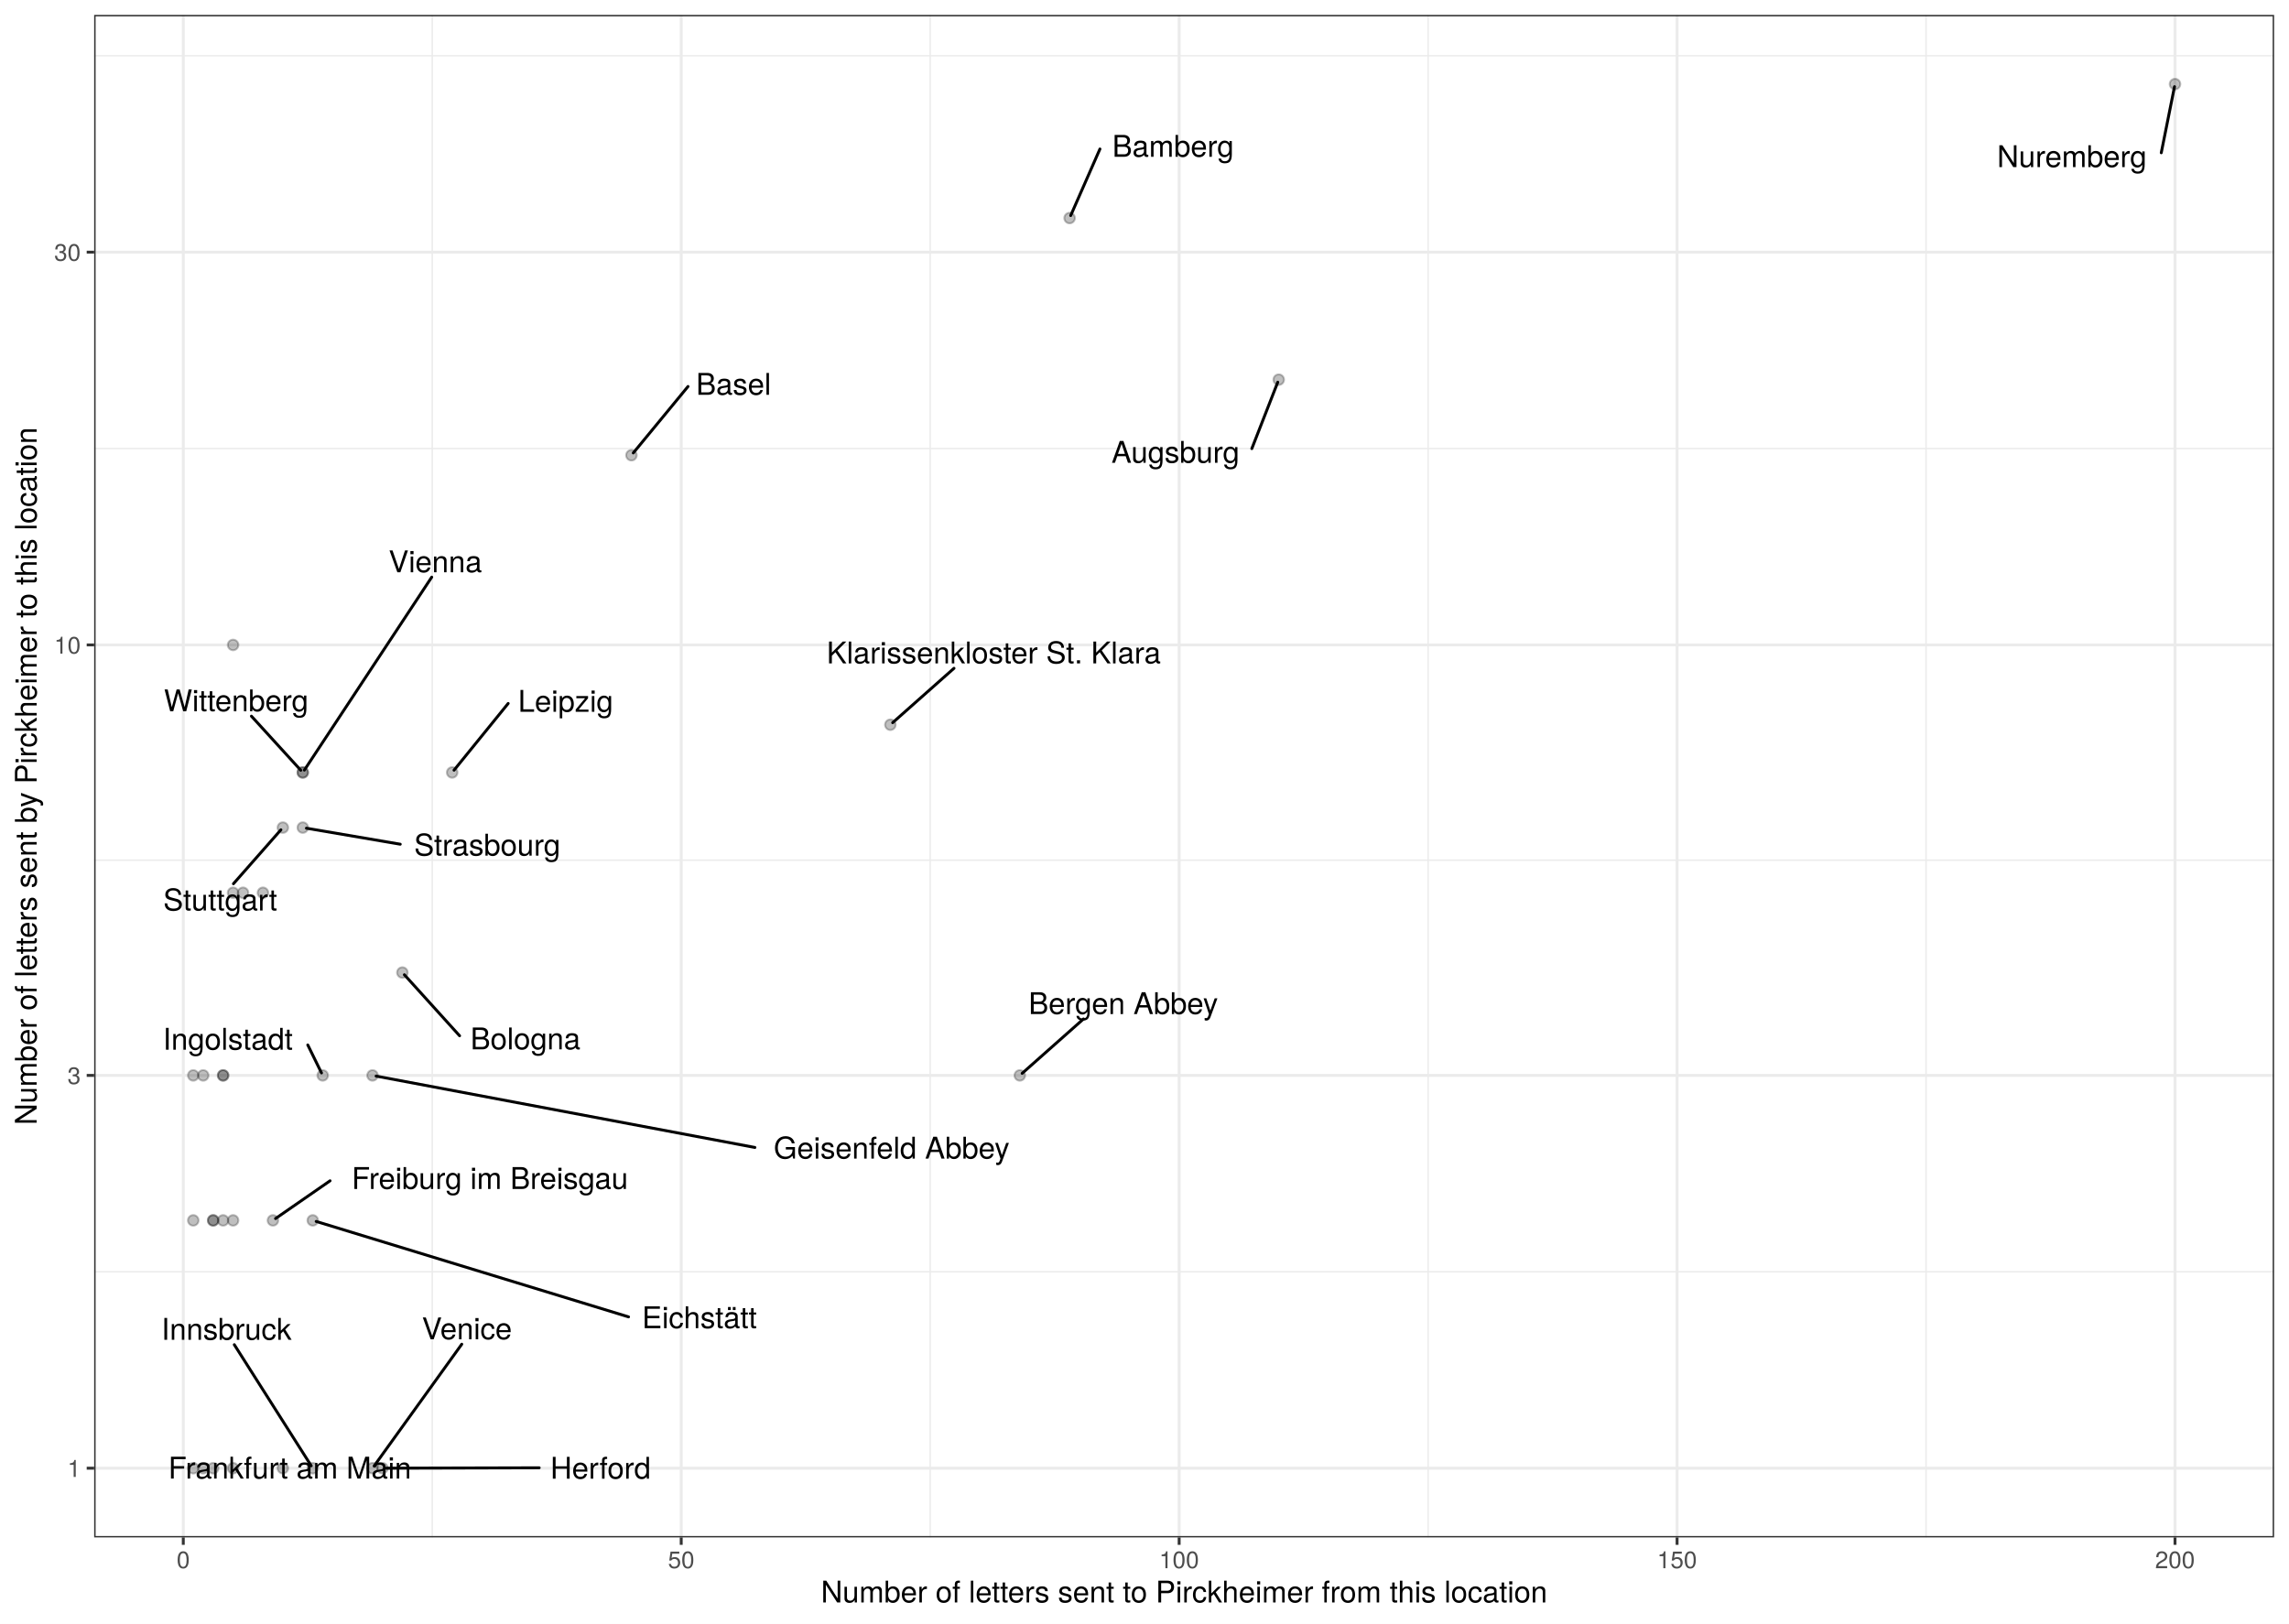
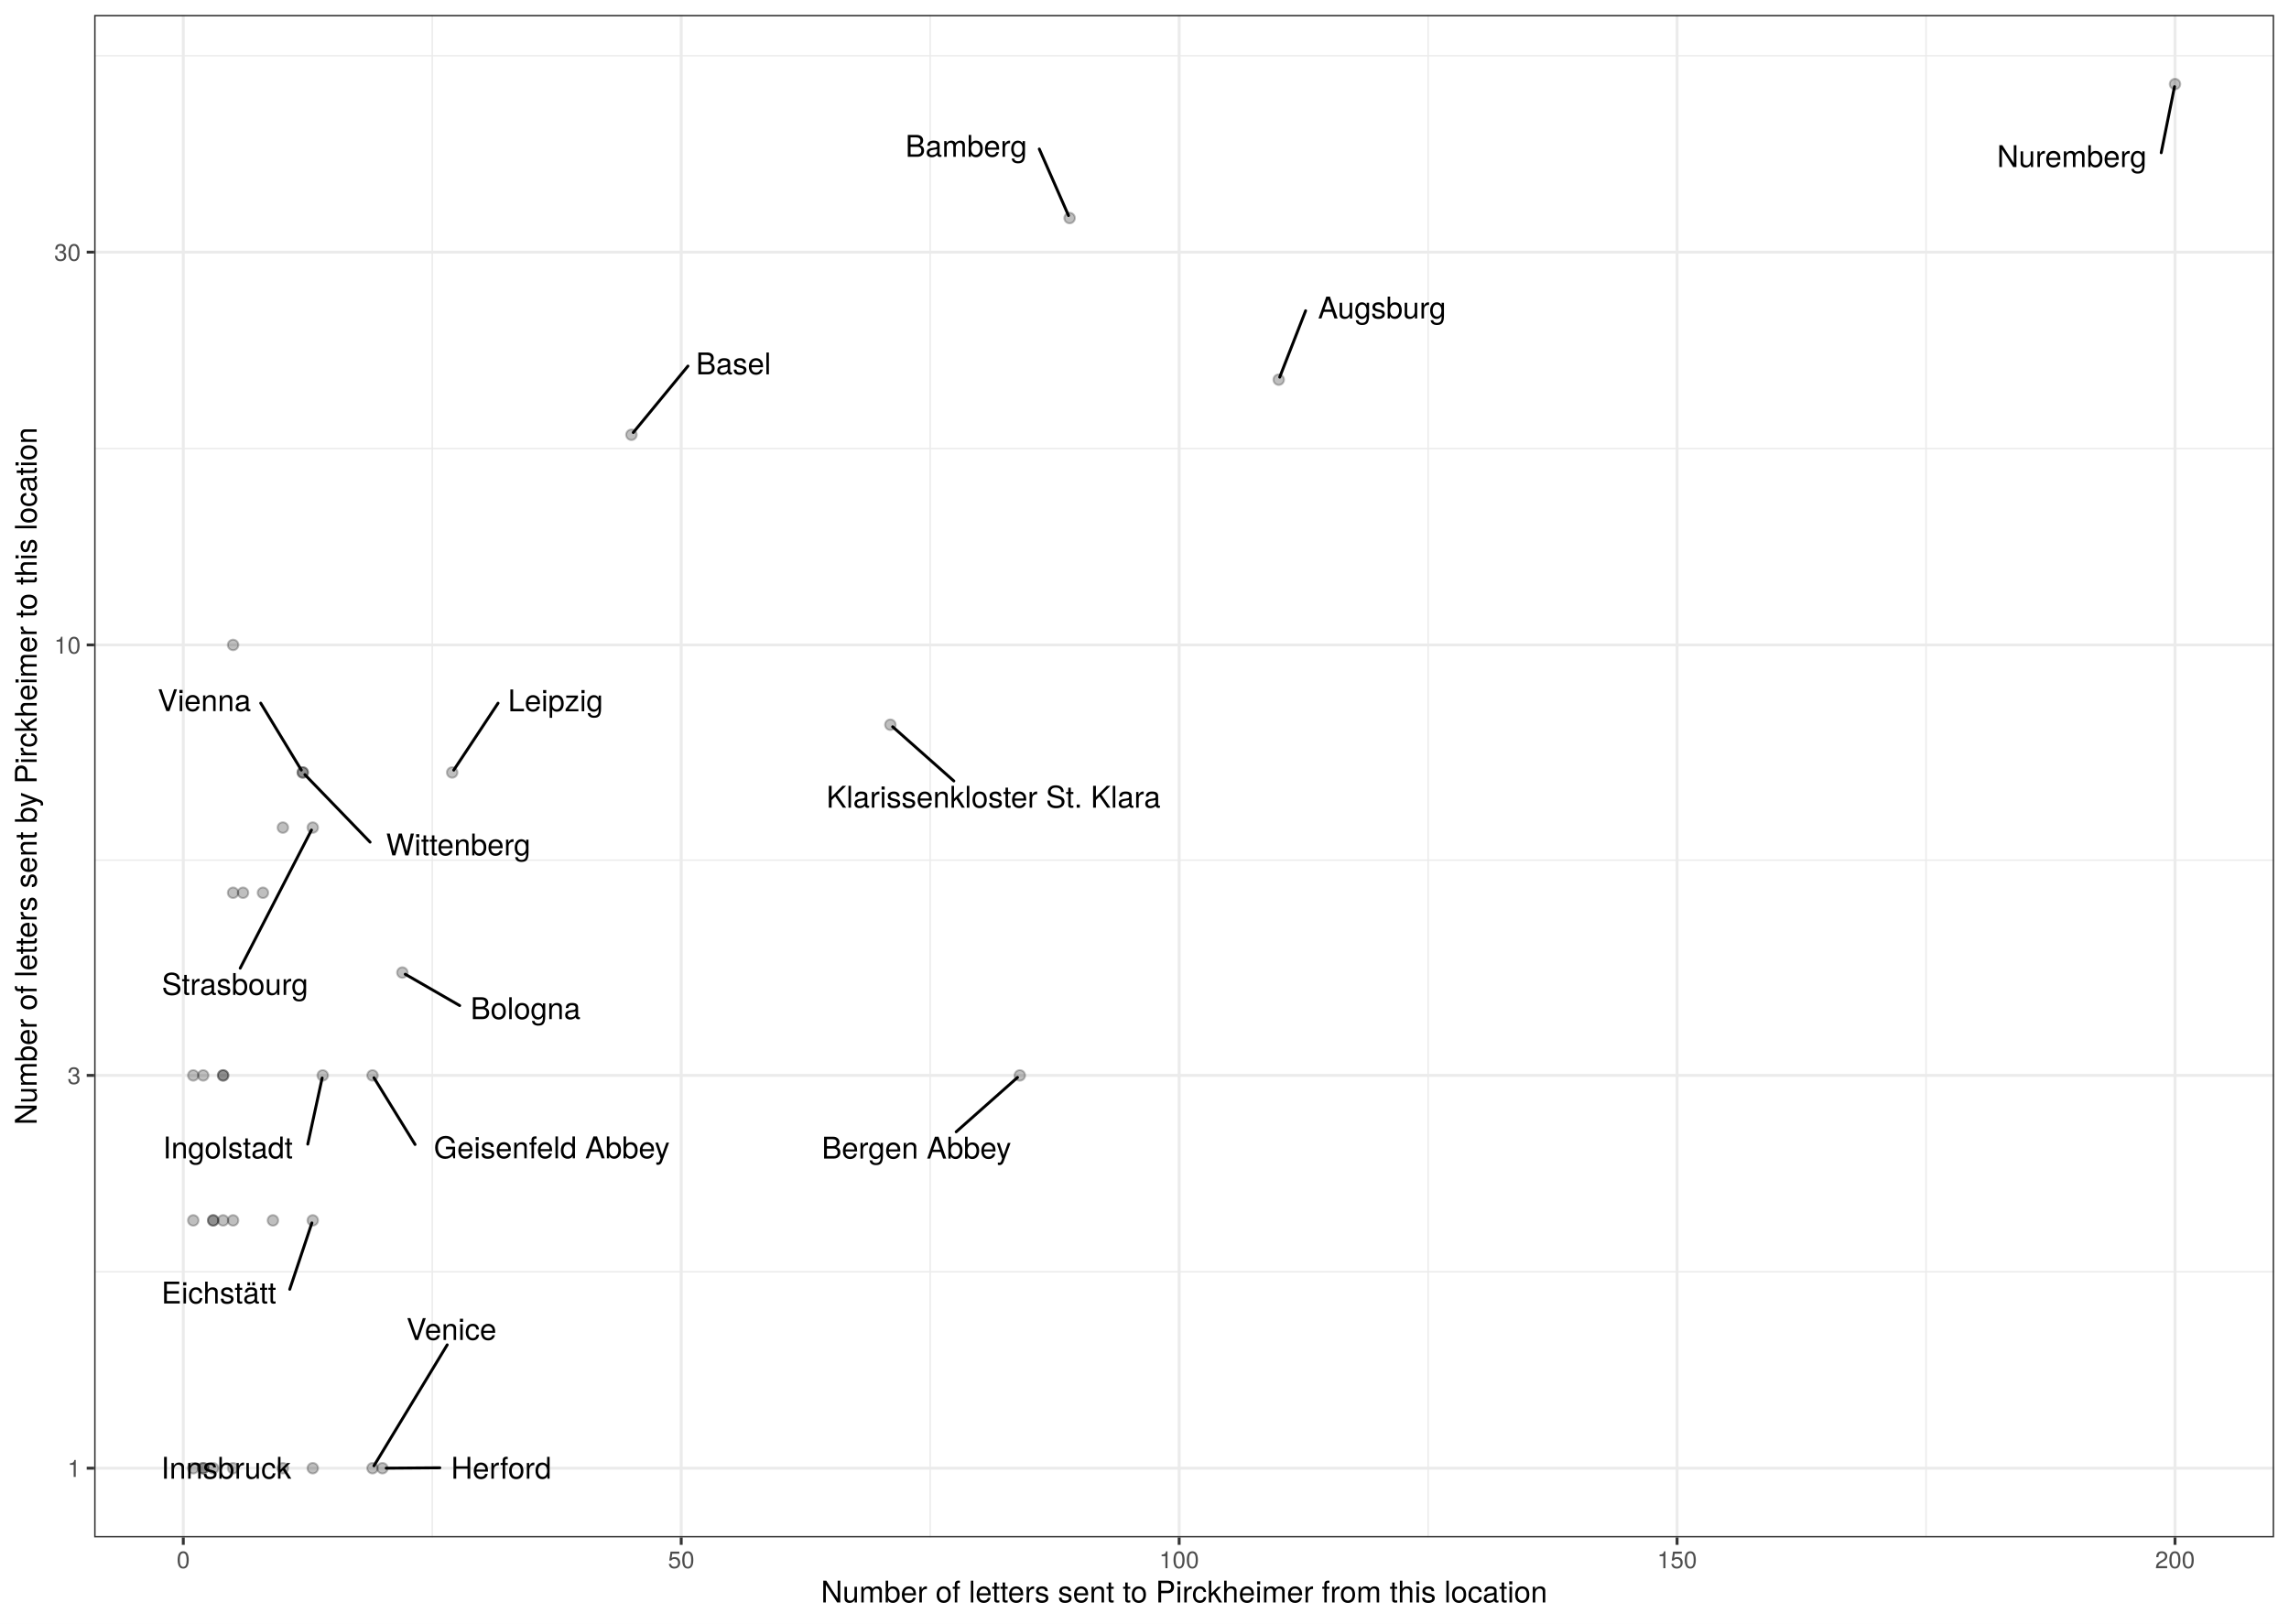
<svg xmlns="http://www.w3.org/2000/svg" class="svglite" width="842.40pt" height="597.60pt" viewBox="0 0 842.40 597.60">
  <defs>
    <style type="text/css">
    .svglite line, .svglite polyline, .svglite polygon, .svglite path, .svglite rect, .svglite circle {
      fill: none;
      stroke: #000000;
      stroke-linecap: round;
      stroke-linejoin: round;
      stroke-miterlimit: 10.00;
    }
    .svglite text {
      white-space: pre;
    }
  </style>
  </defs>
  <rect width="100%" height="100%" style="stroke: none; fill: #FFFFFF;" />
  <defs>
    <clipPath id="cpMC4wMHw4NDIuNDB8MC4wMHw1OTcuNjA=">
      <rect x="0.00" y="0.00" width="842.40" height="597.60" />
    </clipPath>
  </defs>
  <g clip-path="url(#cpMC4wMHw4NDIuNDB8MC4wMHw1OTcuNjA=)">
    <rect x="0" y="-0" width="842.40" height="597.60" style="stroke-width: 1.07; stroke: #FFFFFF; fill: #FFFFFF;" />
  </g>
  <defs>
    <clipPath id="cpMzQuNjV8ODM2LjkyfDUuNDh8NTY1Ljg5">
      <rect x="34.65" y="5.48" width="802.27" height="560.42" />
    </clipPath>
  </defs>
  <g clip-path="url(#cpMzQuNjV8ODM2LjkyfDUuNDh8NTY1Ljg5)">
    <rect x="34.65" y="5.48" width="802.27" height="560.42" style="stroke-width: 1.07; stroke: none; fill: #FFFFFF;" />
    <polyline points="34.65,468.13 836.92,468.13 " style="stroke-width: 0.53; stroke: #EBEBEB; stroke-linecap: butt;" />
    <polyline points="34.65,316.61 836.92,316.61 " style="stroke-width: 0.53; stroke: #EBEBEB; stroke-linecap: butt;" />
    <polyline points="34.65,165.10 836.92,165.10 " style="stroke-width: 0.53; stroke: #EBEBEB; stroke-linecap: butt;" />
    <polyline points="34.65,20.52 836.92,20.52 " style="stroke-width: 0.53; stroke: #EBEBEB; stroke-linecap: butt;" />
    <polyline points="159.08,565.89 159.08,5.48 " style="stroke-width: 0.53; stroke: #EBEBEB; stroke-linecap: butt;" />
    <polyline points="342.33,565.89 342.33,5.48 " style="stroke-width: 0.53; stroke: #EBEBEB; stroke-linecap: butt;" />
    <polyline points="525.58,565.89 525.58,5.48 " style="stroke-width: 0.53; stroke: #EBEBEB; stroke-linecap: butt;" />
    <polyline points="708.83,565.89 708.83,5.48 " style="stroke-width: 0.53; stroke: #EBEBEB; stroke-linecap: butt;" />
    <polyline points="34.65,540.42 836.92,540.42 " style="stroke-width: 1.07; stroke: #EBEBEB; stroke-linecap: butt;" />
    <polyline points="34.65,395.84 836.92,395.84 " style="stroke-width: 1.07; stroke: #EBEBEB; stroke-linecap: butt;" />
    <polyline points="34.65,237.39 836.92,237.39 " style="stroke-width: 1.07; stroke: #EBEBEB; stroke-linecap: butt;" />
    <polyline points="34.65,92.81 836.92,92.81 " style="stroke-width: 1.07; stroke: #EBEBEB; stroke-linecap: butt;" />
    <polyline points="67.45,565.89 67.45,5.48 " style="stroke-width: 1.07; stroke: #EBEBEB; stroke-linecap: butt;" />
    <polyline points="250.70,565.89 250.70,5.48 " style="stroke-width: 1.07; stroke: #EBEBEB; stroke-linecap: butt;" />
    <polyline points="433.95,565.89 433.95,5.48 " style="stroke-width: 1.07; stroke: #EBEBEB; stroke-linecap: butt;" />
    <polyline points="617.20,565.89 617.20,5.48 " style="stroke-width: 1.07; stroke: #EBEBEB; stroke-linecap: butt;" />
    <polyline points="800.45,565.89 800.45,5.48 " style="stroke-width: 1.07; stroke: #EBEBEB; stroke-linecap: butt;" />
    <circle cx="85.78" cy="449.20" r="1.95" style="stroke-width: 0.71; stroke: #000000; stroke-opacity: 0.25; fill: #000000; fill-opacity: 0.25;" />
    <circle cx="78.45" cy="540.42" r="1.95" style="stroke-width: 0.71; stroke: #000000; stroke-opacity: 0.25; fill: #000000; fill-opacity: 0.25;" />
    <circle cx="71.12" cy="395.84" r="1.95" style="stroke-width: 0.71; stroke: #000000; stroke-opacity: 0.25; fill: #000000; fill-opacity: 0.25;" />
    <circle cx="470.60" cy="139.75" r="1.95" style="stroke-width: 0.71; stroke: #000000; stroke-opacity: 0.25; fill: #000000; fill-opacity: 0.25;" />
    <circle cx="393.64" cy="80.26" r="1.95" style="stroke-width: 0.71; stroke: #000000; stroke-opacity: 0.25; fill: #000000; fill-opacity: 0.25;" />
-     <circle cx="232.38" cy="167.56" r="1.95" style="stroke-width: 0.71; stroke: #000000; stroke-opacity: 0.25; fill: #000000; fill-opacity: 0.25;" />
+     <circle cx="232.38" cy="160.03" r="1.95" style="stroke-width: 0.71; stroke: #000000; stroke-opacity: 0.25; fill: #000000; fill-opacity: 0.25;" />
    <circle cx="375.31" cy="395.84" r="1.95" style="stroke-width: 0.71; stroke: #000000; stroke-opacity: 0.25; fill: #000000; fill-opacity: 0.25;" />
    <circle cx="148.08" cy="357.98" r="1.95" style="stroke-width: 0.71; stroke: #000000; stroke-opacity: 0.25; fill: #000000; fill-opacity: 0.25;" />
    <circle cx="85.78" cy="328.61" r="1.95" style="stroke-width: 0.71; stroke: #000000; stroke-opacity: 0.25; fill: #000000; fill-opacity: 0.25;" />
    <circle cx="115.10" cy="449.20" r="1.95" style="stroke-width: 0.71; stroke: #000000; stroke-opacity: 0.25; fill: #000000; fill-opacity: 0.25;" />
    <circle cx="85.78" cy="540.42" r="1.95" style="stroke-width: 0.71; stroke: #000000; stroke-opacity: 0.25; fill: #000000; fill-opacity: 0.25;" />
    <circle cx="71.12" cy="540.42" r="1.95" style="stroke-width: 0.71; stroke: #000000; stroke-opacity: 0.25; fill: #000000; fill-opacity: 0.25;" />
    <circle cx="104.10" cy="540.42" r="1.95" style="stroke-width: 0.71; stroke: #000000; stroke-opacity: 0.25; fill: #000000; fill-opacity: 0.25;" />
    <circle cx="100.44" cy="449.20" r="1.95" style="stroke-width: 0.71; stroke: #000000; stroke-opacity: 0.25; fill: #000000; fill-opacity: 0.25;" />
    <circle cx="137.09" cy="395.84" r="1.95" style="stroke-width: 0.71; stroke: #000000; stroke-opacity: 0.25; fill: #000000; fill-opacity: 0.25;" />
    <circle cx="140.75" cy="540.42" r="1.95" style="stroke-width: 0.71; stroke: #000000; stroke-opacity: 0.25; fill: #000000; fill-opacity: 0.25;" />
    <circle cx="118.76" cy="395.84" r="1.95" style="stroke-width: 0.71; stroke: #000000; stroke-opacity: 0.25; fill: #000000; fill-opacity: 0.25;" />
    <circle cx="115.10" cy="540.42" r="1.95" style="stroke-width: 0.71; stroke: #000000; stroke-opacity: 0.25; fill: #000000; fill-opacity: 0.25;" />
    <circle cx="85.78" cy="237.39" r="1.95" style="stroke-width: 0.71; stroke: #000000; stroke-opacity: 0.25; fill: #000000; fill-opacity: 0.25;" />
    <circle cx="166.41" cy="284.33" r="1.95" style="stroke-width: 0.71; stroke: #000000; stroke-opacity: 0.25; fill: #000000; fill-opacity: 0.25;" />
    <circle cx="82.11" cy="449.20" r="1.95" style="stroke-width: 0.71; stroke: #000000; stroke-opacity: 0.25; fill: #000000; fill-opacity: 0.25;" />
    <circle cx="82.11" cy="395.84" r="1.95" style="stroke-width: 0.71; stroke: #000000; stroke-opacity: 0.25; fill: #000000; fill-opacity: 0.25;" />
    <circle cx="78.45" cy="449.20" r="1.95" style="stroke-width: 0.71; stroke: #000000; stroke-opacity: 0.25; fill: #000000; fill-opacity: 0.25;" />
    <circle cx="96.77" cy="328.61" r="1.95" style="stroke-width: 0.71; stroke: #000000; stroke-opacity: 0.25; fill: #000000; fill-opacity: 0.25;" />
    <circle cx="74.78" cy="540.42" r="1.95" style="stroke-width: 0.71; stroke: #000000; stroke-opacity: 0.25; fill: #000000; fill-opacity: 0.25;" />
    <circle cx="800.45" cy="30.95" r="1.95" style="stroke-width: 0.71; stroke: #000000; stroke-opacity: 0.25; fill: #000000; fill-opacity: 0.25;" />
    <circle cx="327.67" cy="266.76" r="1.95" style="stroke-width: 0.71; stroke: #000000; stroke-opacity: 0.25; fill: #000000; fill-opacity: 0.25;" />
    <circle cx="82.11" cy="395.84" r="1.95" style="stroke-width: 0.71; stroke: #000000; stroke-opacity: 0.25; fill: #000000; fill-opacity: 0.25;" />
    <circle cx="89.44" cy="328.61" r="1.95" style="stroke-width: 0.71; stroke: #000000; stroke-opacity: 0.25; fill: #000000; fill-opacity: 0.25;" />
    <circle cx="74.78" cy="395.84" r="1.95" style="stroke-width: 0.71; stroke: #000000; stroke-opacity: 0.25; fill: #000000; fill-opacity: 0.25;" />
-     <circle cx="111.43" cy="304.62" r="1.95" style="stroke-width: 0.71; stroke: #000000; stroke-opacity: 0.25; fill: #000000; fill-opacity: 0.25;" />
+     <circle cx="115.10" cy="304.62" r="1.95" style="stroke-width: 0.71; stroke: #000000; stroke-opacity: 0.25; fill: #000000; fill-opacity: 0.25;" />
    <circle cx="104.10" cy="304.62" r="1.95" style="stroke-width: 0.71; stroke: #000000; stroke-opacity: 0.25; fill: #000000; fill-opacity: 0.25;" />
    <circle cx="78.45" cy="449.20" r="1.95" style="stroke-width: 0.71; stroke: #000000; stroke-opacity: 0.25; fill: #000000; fill-opacity: 0.25;" />
    <circle cx="137.09" cy="540.42" r="1.95" style="stroke-width: 0.71; stroke: #000000; stroke-opacity: 0.25; fill: #000000; fill-opacity: 0.25;" />
    <circle cx="111.43" cy="284.33" r="1.95" style="stroke-width: 0.71; stroke: #000000; stroke-opacity: 0.25; fill: #000000; fill-opacity: 0.25;" />
+     <circle cx="74.78" cy="540.42" r="1.95" style="stroke-width: 0.71; stroke: #000000; stroke-opacity: 0.25; fill: #000000; fill-opacity: 0.25;" />
    <circle cx="71.12" cy="449.20" r="1.95" style="stroke-width: 0.71; stroke: #000000; stroke-opacity: 0.25; fill: #000000; fill-opacity: 0.25;" />
    <circle cx="111.43" cy="284.33" r="1.95" style="stroke-width: 0.71; stroke: #000000; stroke-opacity: 0.25; fill: #000000; fill-opacity: 0.25;" />
-     <line x1="460.70" y1="165.13" x2="470.24" y2="140.68" style="stroke-width: 1.07;" />
-     <line x1="404.80" y1="54.84" x2="394.04" y2="79.34" style="stroke-width: 1.07;" />
-     <line x1="253.20" y1="142.26" x2="233.06" y2="166.72" style="stroke-width: 1.07;" />
-     <line x1="398.75" y1="375.06" x2="376.17" y2="395.08" style="stroke-width: 1.07;" />
-     <line x1="169.14" y1="381.25" x2="148.82" y2="358.79" style="stroke-width: 1.07;" />
-     <line x1="231.32" y1="484.72" x2="116.36" y2="449.59" style="stroke-width: 1.07;" />
-     <line x1="121.47" y1="434.63" x2="101.41" y2="448.52" style="stroke-width: 1.07;" />
-     <line x1="277.82" y1="422.36" x2="138.42" y2="396.09" style="stroke-width: 1.07;" />
-     <line x1="198.43" y1="540.27" x2="142.13" y2="540.42" style="stroke-width: 1.07;" />
-     <line x1="113.27" y1="384.63" x2="118.32" y2="394.93" style="stroke-width: 1.07;" />
-     <line x1="86.23" y1="494.96" x2="114.54" y2="539.54" style="stroke-width: 1.07;" />
-     <line x1="187.02" y1="258.93" x2="167.09" y2="283.49" style="stroke-width: 1.07;" />
-     <line x1="795.39" y1="56.23" x2="800.26" y2="31.91" style="stroke-width: 1.07;" />
-     <line x1="351.09" y1="245.99" x2="328.52" y2="266.00" style="stroke-width: 1.07;" />
-     <line x1="147.30" y1="310.74" x2="112.77" y2="304.85" style="stroke-width: 1.07;" />
-     <line x1="85.91" y1="325.29" x2="103.38" y2="305.44" style="stroke-width: 1.07;" />
-     <line x1="169.94" y1="494.78" x2="137.71" y2="539.56" style="stroke-width: 1.07;" />
-     <line x1="158.88" y1="212.44" x2="112.01" y2="283.46" style="stroke-width: 1.07;" />
-     <line x1="92.53" y1="263.61" x2="110.69" y2="283.52" style="stroke-width: 1.07;" />
-     <text x="432.59" y="170.34" text-anchor="middle" style="font-size: 11.04px; font-family: &quot;TeX Gyre Heros&quot;;" textLength="52.61px" lengthAdjust="spacingAndGlyphs">Augsburg</text>
-     <text x="431.70" y="57.70" text-anchor="middle" style="font-size: 11.04px; font-family: &quot;TeX Gyre Heros&quot;;" textLength="50.20px" lengthAdjust="spacingAndGlyphs">Bamberg</text>
-     <text x="269.97" y="145.32" text-anchor="middle" style="font-size: 11.04px; font-family: &quot;TeX Gyre Heros&quot;;" textLength="29.93px" lengthAdjust="spacingAndGlyphs">Basel</text>
-     <text x="413.39" y="373.26" text-anchor="middle" style="font-size: 11.04px; font-family: &quot;TeX Gyre Heros&quot;;" textLength="77.85px" lengthAdjust="spacingAndGlyphs">Bergen Abbey</text>
-     <text x="193.38" y="386.25" text-anchor="middle" style="font-size: 11.04px; font-family: &quot;TeX Gyre Heros&quot;;" textLength="44.88px" lengthAdjust="spacingAndGlyphs">Bologna</text>
-     <text x="257.41" y="488.89" text-anchor="middle" style="font-size: 11.04px; font-family: &quot;TeX Gyre Heros&quot;;" textLength="48.58px" lengthAdjust="spacingAndGlyphs">Eichstätt</text>
-     <text x="106.65" y="544.24" text-anchor="middle" style="font-size: 11.04px; font-family: &quot;TeX Gyre Heros&quot;;" textLength="100.81px" lengthAdjust="spacingAndGlyphs">Frankfurt am Main</text>
-     <text x="180.29" y="437.63" text-anchor="middle" style="font-size: 11.04px; font-family: &quot;TeX Gyre Heros&quot;;" textLength="114.06px" lengthAdjust="spacingAndGlyphs">Freiburg im Breisgau</text>
-     <text x="328.14" y="426.46" text-anchor="middle" style="font-size: 11.04px; font-family: &quot;TeX Gyre Heros&quot;;" textLength="97.03px" lengthAdjust="spacingAndGlyphs">Geisenfeld Abbey</text>
-     <text x="221.02" y="544.29" text-anchor="middle" style="font-size: 11.04px; font-family: &quot;TeX Gyre Heros&quot;;" textLength="41.59px" lengthAdjust="spacingAndGlyphs">Herford</text>
-     <text x="83.86" y="386.39" text-anchor="middle" style="font-size: 11.04px; font-family: &quot;TeX Gyre Heros&quot;;" textLength="55.22px" lengthAdjust="spacingAndGlyphs">Ingolstadt</text>
-     <text x="83.34" y="493.16" text-anchor="middle" style="font-size: 11.04px; font-family: &quot;TeX Gyre Heros&quot;;" textLength="53.96px" lengthAdjust="spacingAndGlyphs">Innsbruck</text>
-     <text x="208.15" y="261.99" text-anchor="middle" style="font-size: 11.04px; font-family: &quot;TeX Gyre Heros&quot;;" textLength="38.66px" lengthAdjust="spacingAndGlyphs">Leipzig</text>
-     <text x="762.49" y="61.51" text-anchor="middle" style="font-size: 11.04px; font-family: &quot;TeX Gyre Heros&quot;;" textLength="62.19px" lengthAdjust="spacingAndGlyphs">Nuremberg</text>
-     <text x="365.73" y="244.19" text-anchor="middle" style="font-size: 11.04px; font-family: &quot;TeX Gyre Heros&quot;;" textLength="137.74px" lengthAdjust="spacingAndGlyphs">Klarissenkloster St. Klara</text>
-     <text x="179.32" y="314.94" text-anchor="middle" style="font-size: 11.04px; font-family: &quot;TeX Gyre Heros&quot;;" textLength="60.44px" lengthAdjust="spacingAndGlyphs">Strasbourg</text>
-     <text x="81.05" y="335.14" text-anchor="middle" style="font-size: 11.04px; font-family: &quot;TeX Gyre Heros&quot;;" textLength="49.59px" lengthAdjust="spacingAndGlyphs">Stuttgart</text>
-     <text x="171.84" y="492.98" text-anchor="middle" style="font-size: 11.04px; font-family: &quot;TeX Gyre Heros&quot;;" textLength="36.39px" lengthAdjust="spacingAndGlyphs">Venice</text>
-     <text x="160.20" y="210.64" text-anchor="middle" style="font-size: 11.04px; font-family: &quot;TeX Gyre Heros&quot;;" textLength="37.90px" lengthAdjust="spacingAndGlyphs">Vienna</text>
-     <text x="86.90" y="261.81" text-anchor="middle" style="font-size: 11.04px; font-family: &quot;TeX Gyre Heros&quot;;" textLength="61.29px" lengthAdjust="spacingAndGlyphs">Wittenberg</text>
+     <line x1="480.49" y1="114.38" x2="470.96" y2="138.82" style="stroke-width: 1.07;" />
+     <line x1="382.48" y1="54.85" x2="393.23" y2="79.34" style="stroke-width: 1.07;" />
+     <line x1="253.18" y1="134.74" x2="233.06" y2="159.20" style="stroke-width: 1.07;" />
+     <line x1="351.89" y1="416.60" x2="374.46" y2="396.59" style="stroke-width: 1.07;" />
+     <line x1="169.17" y1="370.13" x2="149.14" y2="358.59" style="stroke-width: 1.07;" />
+     <line x1="106.63" y1="474.57" x2="114.78" y2="450.14" style="stroke-width: 1.07;" />
+     <line x1="152.75" y1="421.26" x2="137.63" y2="396.72" style="stroke-width: 1.07;" />
+     <line x1="161.86" y1="540.27" x2="142.13" y2="540.41" style="stroke-width: 1.07;" />
+     <line x1="113.27" y1="421.13" x2="118.56" y2="396.79" style="stroke-width: 1.07;" />
+     <line x1="183.29" y1="258.83" x2="166.99" y2="283.46" style="stroke-width: 1.07;" />
+     <line x1="795.37" y1="56.22" x2="800.26" y2="31.91" style="stroke-width: 1.07;" />
+     <line x1="351.03" y1="287.46" x2="328.52" y2="267.51" style="stroke-width: 1.07;" />
+     <line x1="88.40" y1="356.37" x2="114.63" y2="305.52" style="stroke-width: 1.07;" />
+     <line x1="164.58" y1="495.02" x2="137.62" y2="539.54" style="stroke-width: 1.07;" />
+     <line x1="95.95" y1="258.81" x2="110.89" y2="283.44" style="stroke-width: 1.07;" />
+     <line x1="136.20" y1="309.97" x2="112.20" y2="285.13" style="stroke-width: 1.07;" />
+     <text x="508.59" y="117.22" text-anchor="middle" style="font-size: 11.04px; font-family: &quot;TeX Gyre Heros&quot;;" textLength="52.61px" lengthAdjust="spacingAndGlyphs">Augsburg</text>
+     <text x="355.58" y="57.71" text-anchor="middle" style="font-size: 11.04px; font-family: &quot;TeX Gyre Heros&quot;;" textLength="50.20px" lengthAdjust="spacingAndGlyphs">Bamberg</text>
+     <text x="269.94" y="137.80" text-anchor="middle" style="font-size: 11.04px; font-family: &quot;TeX Gyre Heros&quot;;" textLength="29.93px" lengthAdjust="spacingAndGlyphs">Basel</text>
+     <text x="337.28" y="426.45" text-anchor="middle" style="font-size: 11.04px; font-family: &quot;TeX Gyre Heros&quot;;" textLength="77.85px" lengthAdjust="spacingAndGlyphs">Bergen Abbey</text>
+     <text x="193.41" y="375.12" text-anchor="middle" style="font-size: 11.04px; font-family: &quot;TeX Gyre Heros&quot;;" textLength="44.88px" lengthAdjust="spacingAndGlyphs">Bologna</text>
+     <text x="80.54" y="479.80" text-anchor="middle" style="font-size: 11.04px; font-family: &quot;TeX Gyre Heros&quot;;" textLength="48.58px" lengthAdjust="spacingAndGlyphs">Eichstätt</text>
+     <text x="203.06" y="426.36" text-anchor="middle" style="font-size: 11.04px; font-family: &quot;TeX Gyre Heros&quot;;" textLength="97.03px" lengthAdjust="spacingAndGlyphs">Geisenfeld Abbey</text>
+     <text x="184.45" y="544.29" text-anchor="middle" style="font-size: 11.04px; font-family: &quot;TeX Gyre Heros&quot;;" textLength="41.59px" lengthAdjust="spacingAndGlyphs">Herford</text>
+     <text x="83.86" y="426.40" text-anchor="middle" style="font-size: 11.04px; font-family: &quot;TeX Gyre Heros&quot;;" textLength="55.22px" lengthAdjust="spacingAndGlyphs">Ingolstadt</text>
+     <text x="83.23" y="544.29" text-anchor="middle" style="font-size: 11.04px; font-family: &quot;TeX Gyre Heros&quot;;" textLength="53.96px" lengthAdjust="spacingAndGlyphs">Innsbruck</text>
+     <text x="204.43" y="261.81" text-anchor="middle" style="font-size: 11.04px; font-family: &quot;TeX Gyre Heros&quot;;" textLength="38.66px" lengthAdjust="spacingAndGlyphs">Leipzig</text>
+     <text x="762.47" y="61.49" text-anchor="middle" style="font-size: 11.04px; font-family: &quot;TeX Gyre Heros&quot;;" textLength="62.19px" lengthAdjust="spacingAndGlyphs">Nuremberg</text>
+     <text x="365.64" y="297.30" text-anchor="middle" style="font-size: 11.04px; font-family: &quot;TeX Gyre Heros&quot;;" textLength="137.74px" lengthAdjust="spacingAndGlyphs">Klarissenkloster St. Klara</text>
+     <text x="86.47" y="366.21" text-anchor="middle" style="font-size: 11.04px; font-family: &quot;TeX Gyre Heros&quot;;" textLength="60.44px" lengthAdjust="spacingAndGlyphs">Strasbourg</text>
+     <text x="166.15" y="493.22" text-anchor="middle" style="font-size: 11.04px; font-family: &quot;TeX Gyre Heros&quot;;" textLength="36.39px" lengthAdjust="spacingAndGlyphs">Venice</text>
+     <text x="75.20" y="261.76" text-anchor="middle" style="font-size: 11.04px; font-family: &quot;TeX Gyre Heros&quot;;" textLength="37.90px" lengthAdjust="spacingAndGlyphs">Vienna</text>
+     <text x="168.65" y="314.85" text-anchor="middle" style="font-size: 11.04px; font-family: &quot;TeX Gyre Heros&quot;;" textLength="61.29px" lengthAdjust="spacingAndGlyphs">Wittenberg</text>
    <rect x="34.65" y="5.48" width="802.27" height="560.42" style="stroke-width: 1.07; stroke: #333333;" />
  </g>
  <g clip-path="url(#cpMC4wMHw4NDIuNDB8MC4wMHw1OTcuNjA=)">
    <text x="29.72" y="543.63" text-anchor="end" style="font-size: 8.80px;fill: #4D4D4D; font-family: &quot;TeX Gyre Heros&quot;;" textLength="5.59px" lengthAdjust="spacingAndGlyphs">1</text>
    <text x="29.72" y="399.05" text-anchor="end" style="font-size: 8.80px;fill: #4D4D4D; font-family: &quot;TeX Gyre Heros&quot;;" textLength="5.59px" lengthAdjust="spacingAndGlyphs">3</text>
    <text x="29.72" y="240.60" text-anchor="end" style="font-size: 8.80px;fill: #4D4D4D; font-family: &quot;TeX Gyre Heros&quot;;" textLength="11.19px" lengthAdjust="spacingAndGlyphs">10</text>
    <text x="29.72" y="96.02" text-anchor="end" style="font-size: 8.80px;fill: #4D4D4D; font-family: &quot;TeX Gyre Heros&quot;;" textLength="11.19px" lengthAdjust="spacingAndGlyphs">30</text>
    <polyline points="31.91,540.42 34.65,540.42 " style="stroke-width: 1.07; stroke: #333333; stroke-linecap: butt;" />
    <polyline points="31.91,395.84 34.65,395.84 " style="stroke-width: 1.07; stroke: #333333; stroke-linecap: butt;" />
    <polyline points="31.91,237.39 34.65,237.39 " style="stroke-width: 1.07; stroke: #333333; stroke-linecap: butt;" />
    <polyline points="31.91,92.81 34.65,92.81 " style="stroke-width: 1.07; stroke: #333333; stroke-linecap: butt;" />
    <polyline points="67.45,568.63 67.45,565.89 " style="stroke-width: 1.07; stroke: #333333; stroke-linecap: butt;" />
    <polyline points="250.70,568.63 250.70,565.89 " style="stroke-width: 1.07; stroke: #333333; stroke-linecap: butt;" />
    <polyline points="433.95,568.63 433.95,565.89 " style="stroke-width: 1.07; stroke: #333333; stroke-linecap: butt;" />
    <polyline points="617.20,568.63 617.20,565.89 " style="stroke-width: 1.07; stroke: #333333; stroke-linecap: butt;" />
    <polyline points="800.45,568.63 800.45,565.89 " style="stroke-width: 1.07; stroke: #333333; stroke-linecap: butt;" />
    <text x="67.45" y="577.24" text-anchor="middle" style="font-size: 8.80px;fill: #4D4D4D; font-family: &quot;TeX Gyre Heros&quot;;" textLength="5.59px" lengthAdjust="spacingAndGlyphs">0</text>
    <text x="250.70" y="577.24" text-anchor="middle" style="font-size: 8.80px;fill: #4D4D4D; font-family: &quot;TeX Gyre Heros&quot;;" textLength="11.19px" lengthAdjust="spacingAndGlyphs">50</text>
    <text x="433.95" y="577.24" text-anchor="middle" style="font-size: 8.80px;fill: #4D4D4D; font-family: &quot;TeX Gyre Heros&quot;;" textLength="16.78px" lengthAdjust="spacingAndGlyphs">100</text>
    <text x="617.20" y="577.24" text-anchor="middle" style="font-size: 8.80px;fill: #4D4D4D; font-family: &quot;TeX Gyre Heros&quot;;" textLength="16.78px" lengthAdjust="spacingAndGlyphs">150</text>
    <text x="800.45" y="577.24" text-anchor="middle" style="font-size: 8.80px;fill: #4D4D4D; font-family: &quot;TeX Gyre Heros&quot;;" textLength="16.78px" lengthAdjust="spacingAndGlyphs">200</text>
    <text x="435.79" y="589.83" text-anchor="middle" style="font-size: 11.00px; font-family: &quot;TeX Gyre Heros&quot;;" textLength="307.35px" lengthAdjust="spacingAndGlyphs">Number of letters sent to Pirckheimer from this location</text>
    <text transform="translate(13.50,285.69) rotate(-90)" text-anchor="middle" style="font-size: 11.00px; font-family: &quot;TeX Gyre Heros&quot;;" textLength="295.25px" lengthAdjust="spacingAndGlyphs">Number of letters sent by Pirckheimer to this location</text>
  </g>
</svg>
